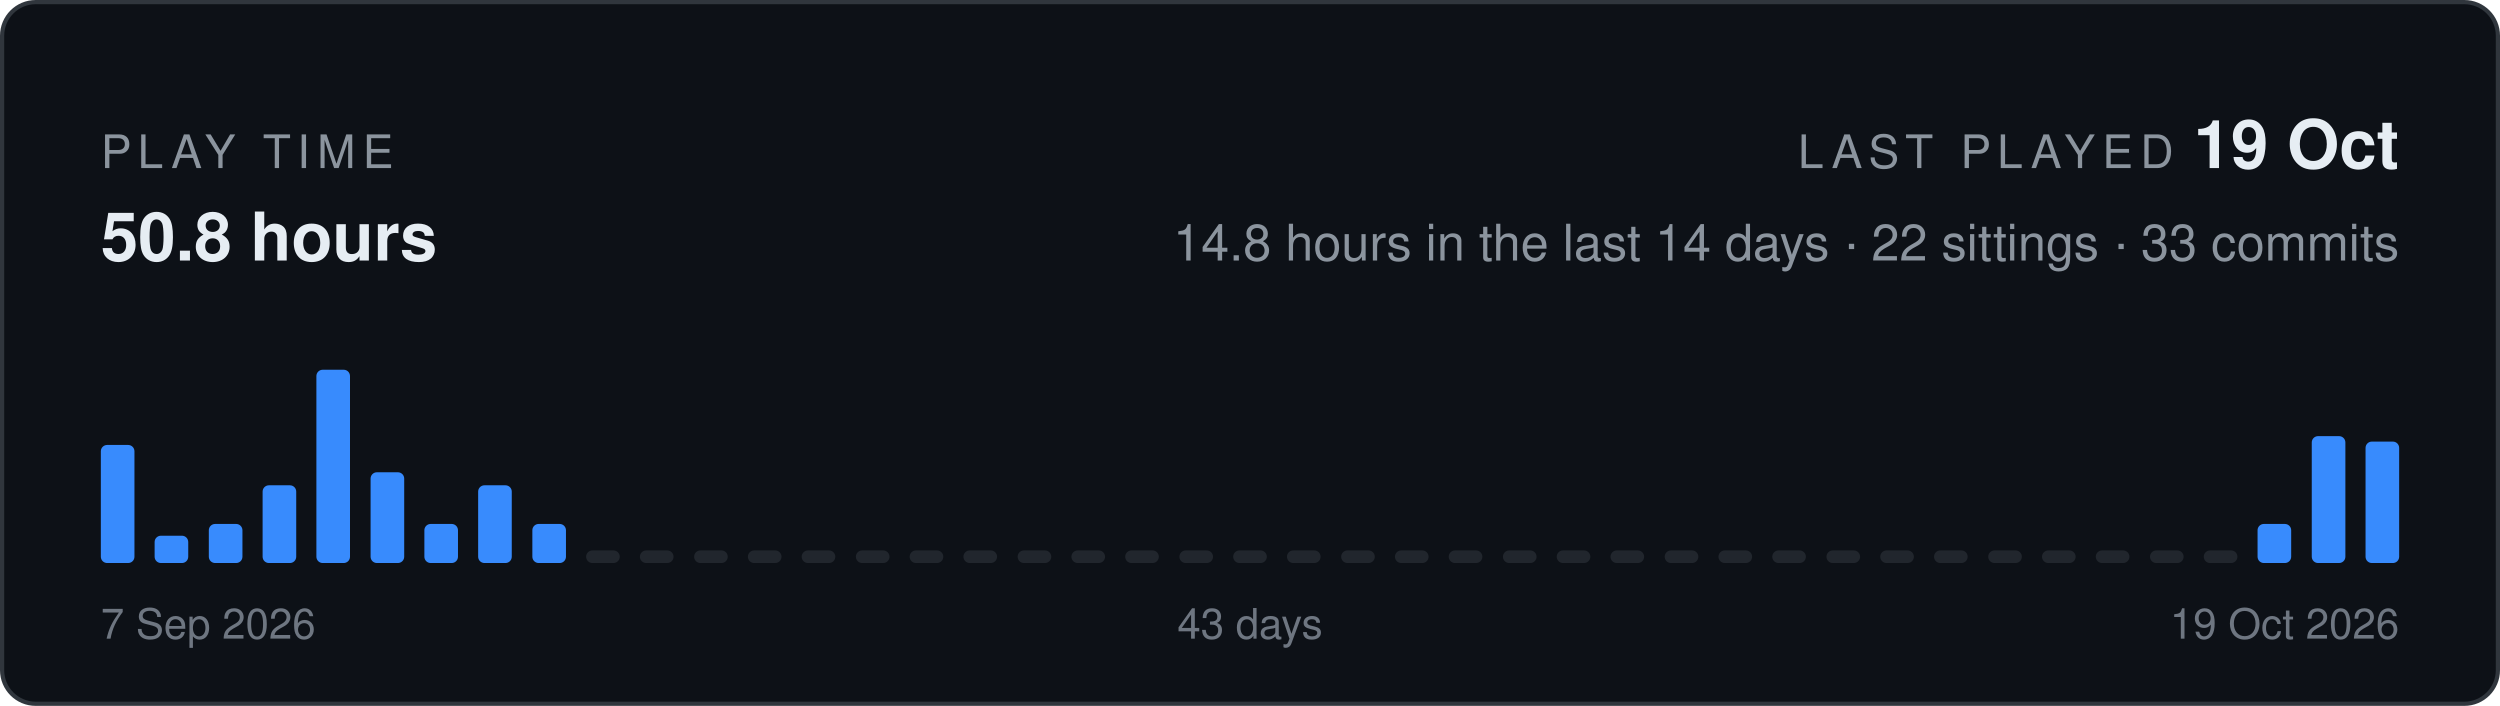
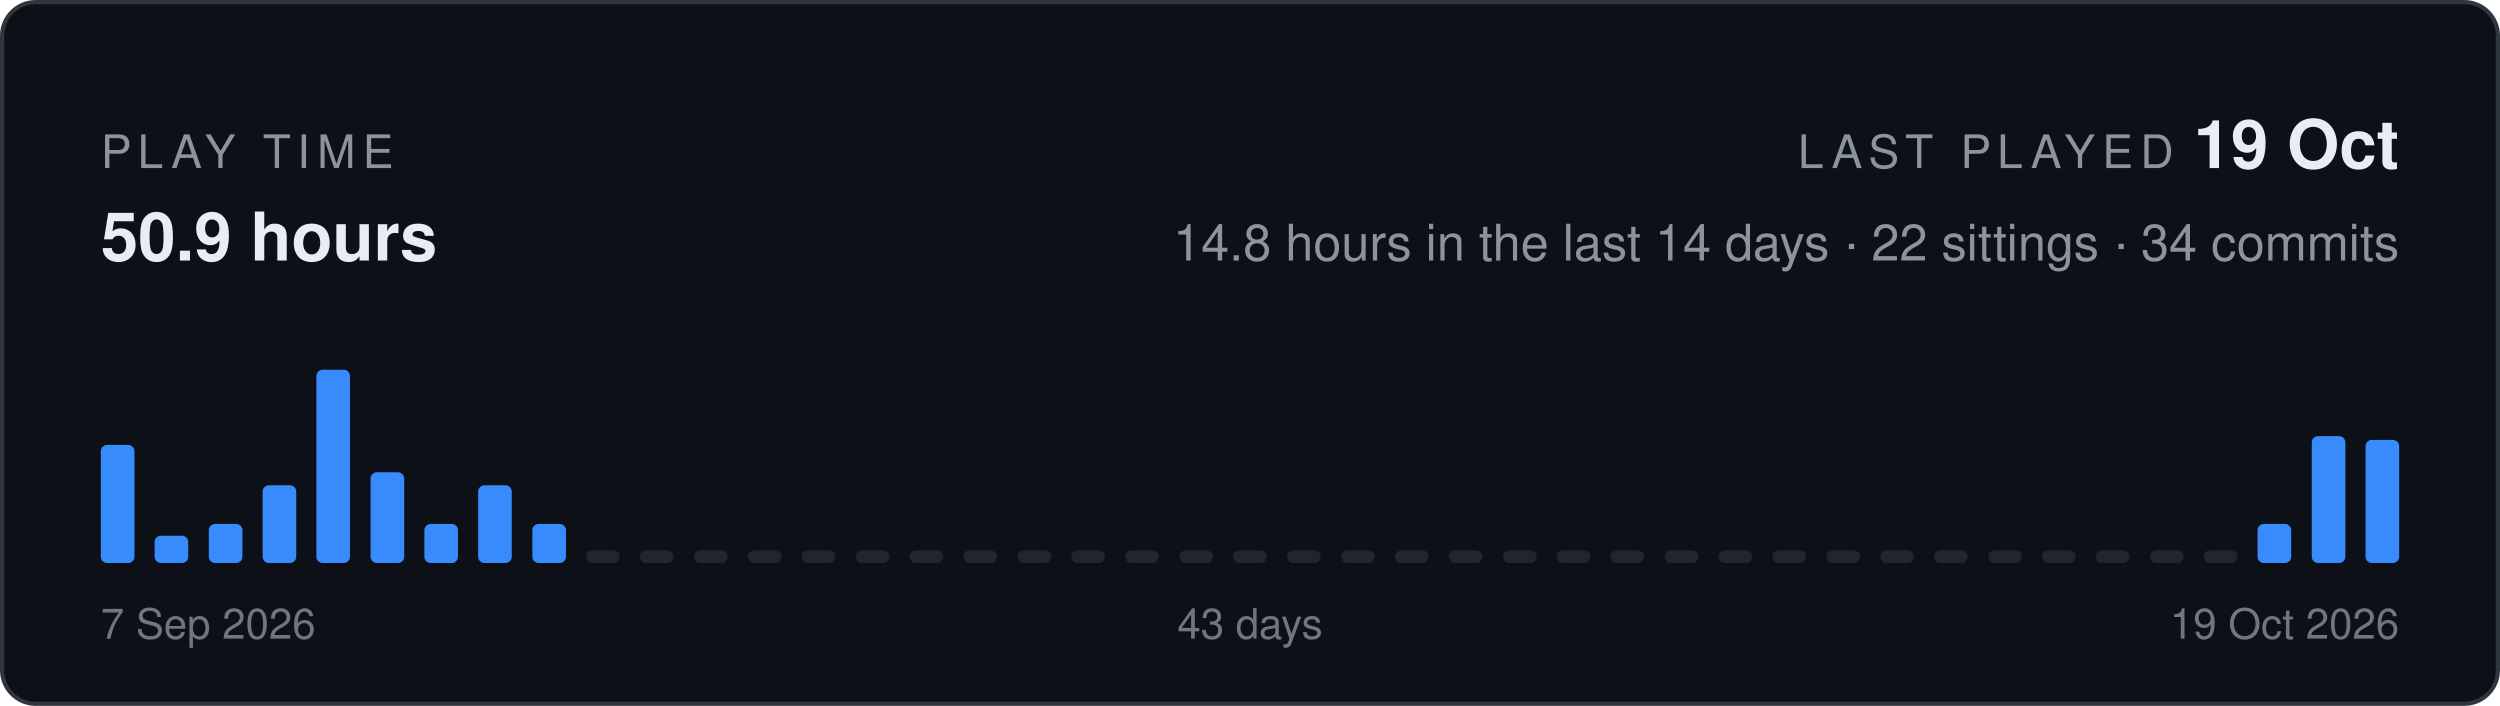
- <svg xmlns="http://www.w3.org/2000/svg" width="595" height="168" viewBox="0 0 595 168" role="img" aria-label="Play time: 50.8 hours over 33 commits, last played 19 Oct">
+ <svg xmlns="http://www.w3.org/2000/svg" width="595" height="168" viewBox="0 0 595 168" role="img" aria-label="Play time: 50.9 hours over 34 commits, last played 19 Oct">
  <style>
    .card { fill: #0d1117; stroke: #30363d }
    text { font-family: -apple-system, BlinkMacSystemFont, "Segoe UI", Helvetica, Arial, sans-serif }
    .label { font-size: 11px; letter-spacing: 1.7px; fill: #8b949e }
    .stat { font-size: 16px; font-weight: 600; letter-spacing: normal; fill: #e6edf3 }
    .note { font-size: 12px; fill: #8b949e }
    .axis { font-size: 10px; fill: #6e7681 }
    .bar { fill: #388bfd }
    .bar-quiet { fill: #21262d }
  </style>
  <rect class="card" x="0.5" y="0.5" width="594" height="167" rx="8" />
  <text class="label" x="24" y="40">PLAY TIME</text>
-   <text class="stat" x="24" y="62">50.8 hours</text>
+   <text class="stat" x="24" y="62">50.9 hours</text>
  <text class="label" x="571" y="40" text-anchor="end">LAST PLAYED <tspan class="stat">19 Oct</tspan>
  </text>
-   <text class="note" x="571" y="62" text-anchor="end">14.8 hours in the last 14 days   ·   22 sittings   ·   33 commits</text>
+   <text class="note" x="571" y="62" text-anchor="end">14.8 hours in the last 14 days   ·   22 sittings   ·   34 commits</text>
  <rect class="bar" x="24.0" y="105.9" width="8" height="28.1" rx="1.5" />
  <rect class="bar" x="36.8" y="127.5" width="8" height="6.5" rx="1.5" />
  <rect class="bar" x="49.7" y="124.7" width="8" height="9.3" rx="1.5" />
  <rect class="bar" x="62.5" y="115.5" width="8" height="18.5" rx="1.5" />
  <rect class="bar" x="75.3" y="88.0" width="8" height="46.0" rx="1.5" />
  <rect class="bar" x="88.2" y="112.4" width="8" height="21.6" rx="1.5" />
  <rect class="bar" x="101.0" y="124.7" width="8" height="9.3" rx="1.5" />
  <rect class="bar" x="113.8" y="115.5" width="8" height="18.5" rx="1.5" />
  <rect class="bar" x="126.7" y="124.7" width="8" height="9.3" rx="1.5" />
  <rect class="bar-quiet" x="139.5" y="131.0" width="8" height="3.0" rx="1.5" />
  <rect class="bar-quiet" x="152.3" y="131.0" width="8" height="3.0" rx="1.5" />
  <rect class="bar-quiet" x="165.2" y="131.0" width="8" height="3.0" rx="1.5" />
  <rect class="bar-quiet" x="178.0" y="131.0" width="8" height="3.0" rx="1.5" />
  <rect class="bar-quiet" x="190.8" y="131.0" width="8" height="3.0" rx="1.5" />
  <rect class="bar-quiet" x="203.7" y="131.0" width="8" height="3.0" rx="1.5" />
  <rect class="bar-quiet" x="216.5" y="131.0" width="8" height="3.0" rx="1.5" />
  <rect class="bar-quiet" x="229.3" y="131.0" width="8" height="3.0" rx="1.5" />
  <rect class="bar-quiet" x="242.2" y="131.0" width="8" height="3.0" rx="1.5" />
  <rect class="bar-quiet" x="255.0" y="131.0" width="8" height="3.0" rx="1.5" />
  <rect class="bar-quiet" x="267.8" y="131.0" width="8" height="3.0" rx="1.5" />
  <rect class="bar-quiet" x="280.7" y="131.0" width="8" height="3.0" rx="1.5" />
  <rect class="bar-quiet" x="293.5" y="131.0" width="8" height="3.0" rx="1.5" />
  <rect class="bar-quiet" x="306.3" y="131.0" width="8" height="3.0" rx="1.5" />
  <rect class="bar-quiet" x="319.2" y="131.0" width="8" height="3.0" rx="1.5" />
  <rect class="bar-quiet" x="332.0" y="131.0" width="8" height="3.0" rx="1.5" />
  <rect class="bar-quiet" x="344.8" y="131.0" width="8" height="3.0" rx="1.5" />
  <rect class="bar-quiet" x="357.7" y="131.0" width="8" height="3.0" rx="1.5" />
  <rect class="bar-quiet" x="370.5" y="131.0" width="8" height="3.0" rx="1.5" />
  <rect class="bar-quiet" x="383.3" y="131.0" width="8" height="3.0" rx="1.5" />
  <rect class="bar-quiet" x="396.2" y="131.0" width="8" height="3.0" rx="1.5" />
  <rect class="bar-quiet" x="409.0" y="131.0" width="8" height="3.0" rx="1.5" />
  <rect class="bar-quiet" x="421.8" y="131.0" width="8" height="3.0" rx="1.5" />
  <rect class="bar-quiet" x="434.7" y="131.0" width="8" height="3.0" rx="1.5" />
  <rect class="bar-quiet" x="447.5" y="131.0" width="8" height="3.0" rx="1.5" />
  <rect class="bar-quiet" x="460.3" y="131.0" width="8" height="3.0" rx="1.5" />
  <rect class="bar-quiet" x="473.2" y="131.0" width="8" height="3.0" rx="1.5" />
  <rect class="bar-quiet" x="486.0" y="131.0" width="8" height="3.0" rx="1.5" />
  <rect class="bar-quiet" x="498.8" y="131.0" width="8" height="3.0" rx="1.5" />
  <rect class="bar-quiet" x="511.7" y="131.0" width="8" height="3.0" rx="1.5" />
  <rect class="bar-quiet" x="524.5" y="131.0" width="8" height="3.0" rx="1.5" />
  <rect class="bar" x="537.3" y="124.7" width="8" height="9.3" rx="1.5" />
  <rect class="bar" x="550.2" y="103.8" width="8" height="30.2" rx="1.5" />
-   <rect class="bar" x="563.0" y="105.1" width="8" height="28.9" rx="1.5" />
+   <rect class="bar" x="563.0" y="104.7" width="8" height="29.3" rx="1.5" />
  <text class="axis" x="24" y="152">7 Sep 2026</text>
  <text class="axis" x="297.5" y="152" text-anchor="middle">43 days</text>
  <text class="axis" x="571" y="152" text-anchor="end">19 Oct 2026</text>
</svg>
